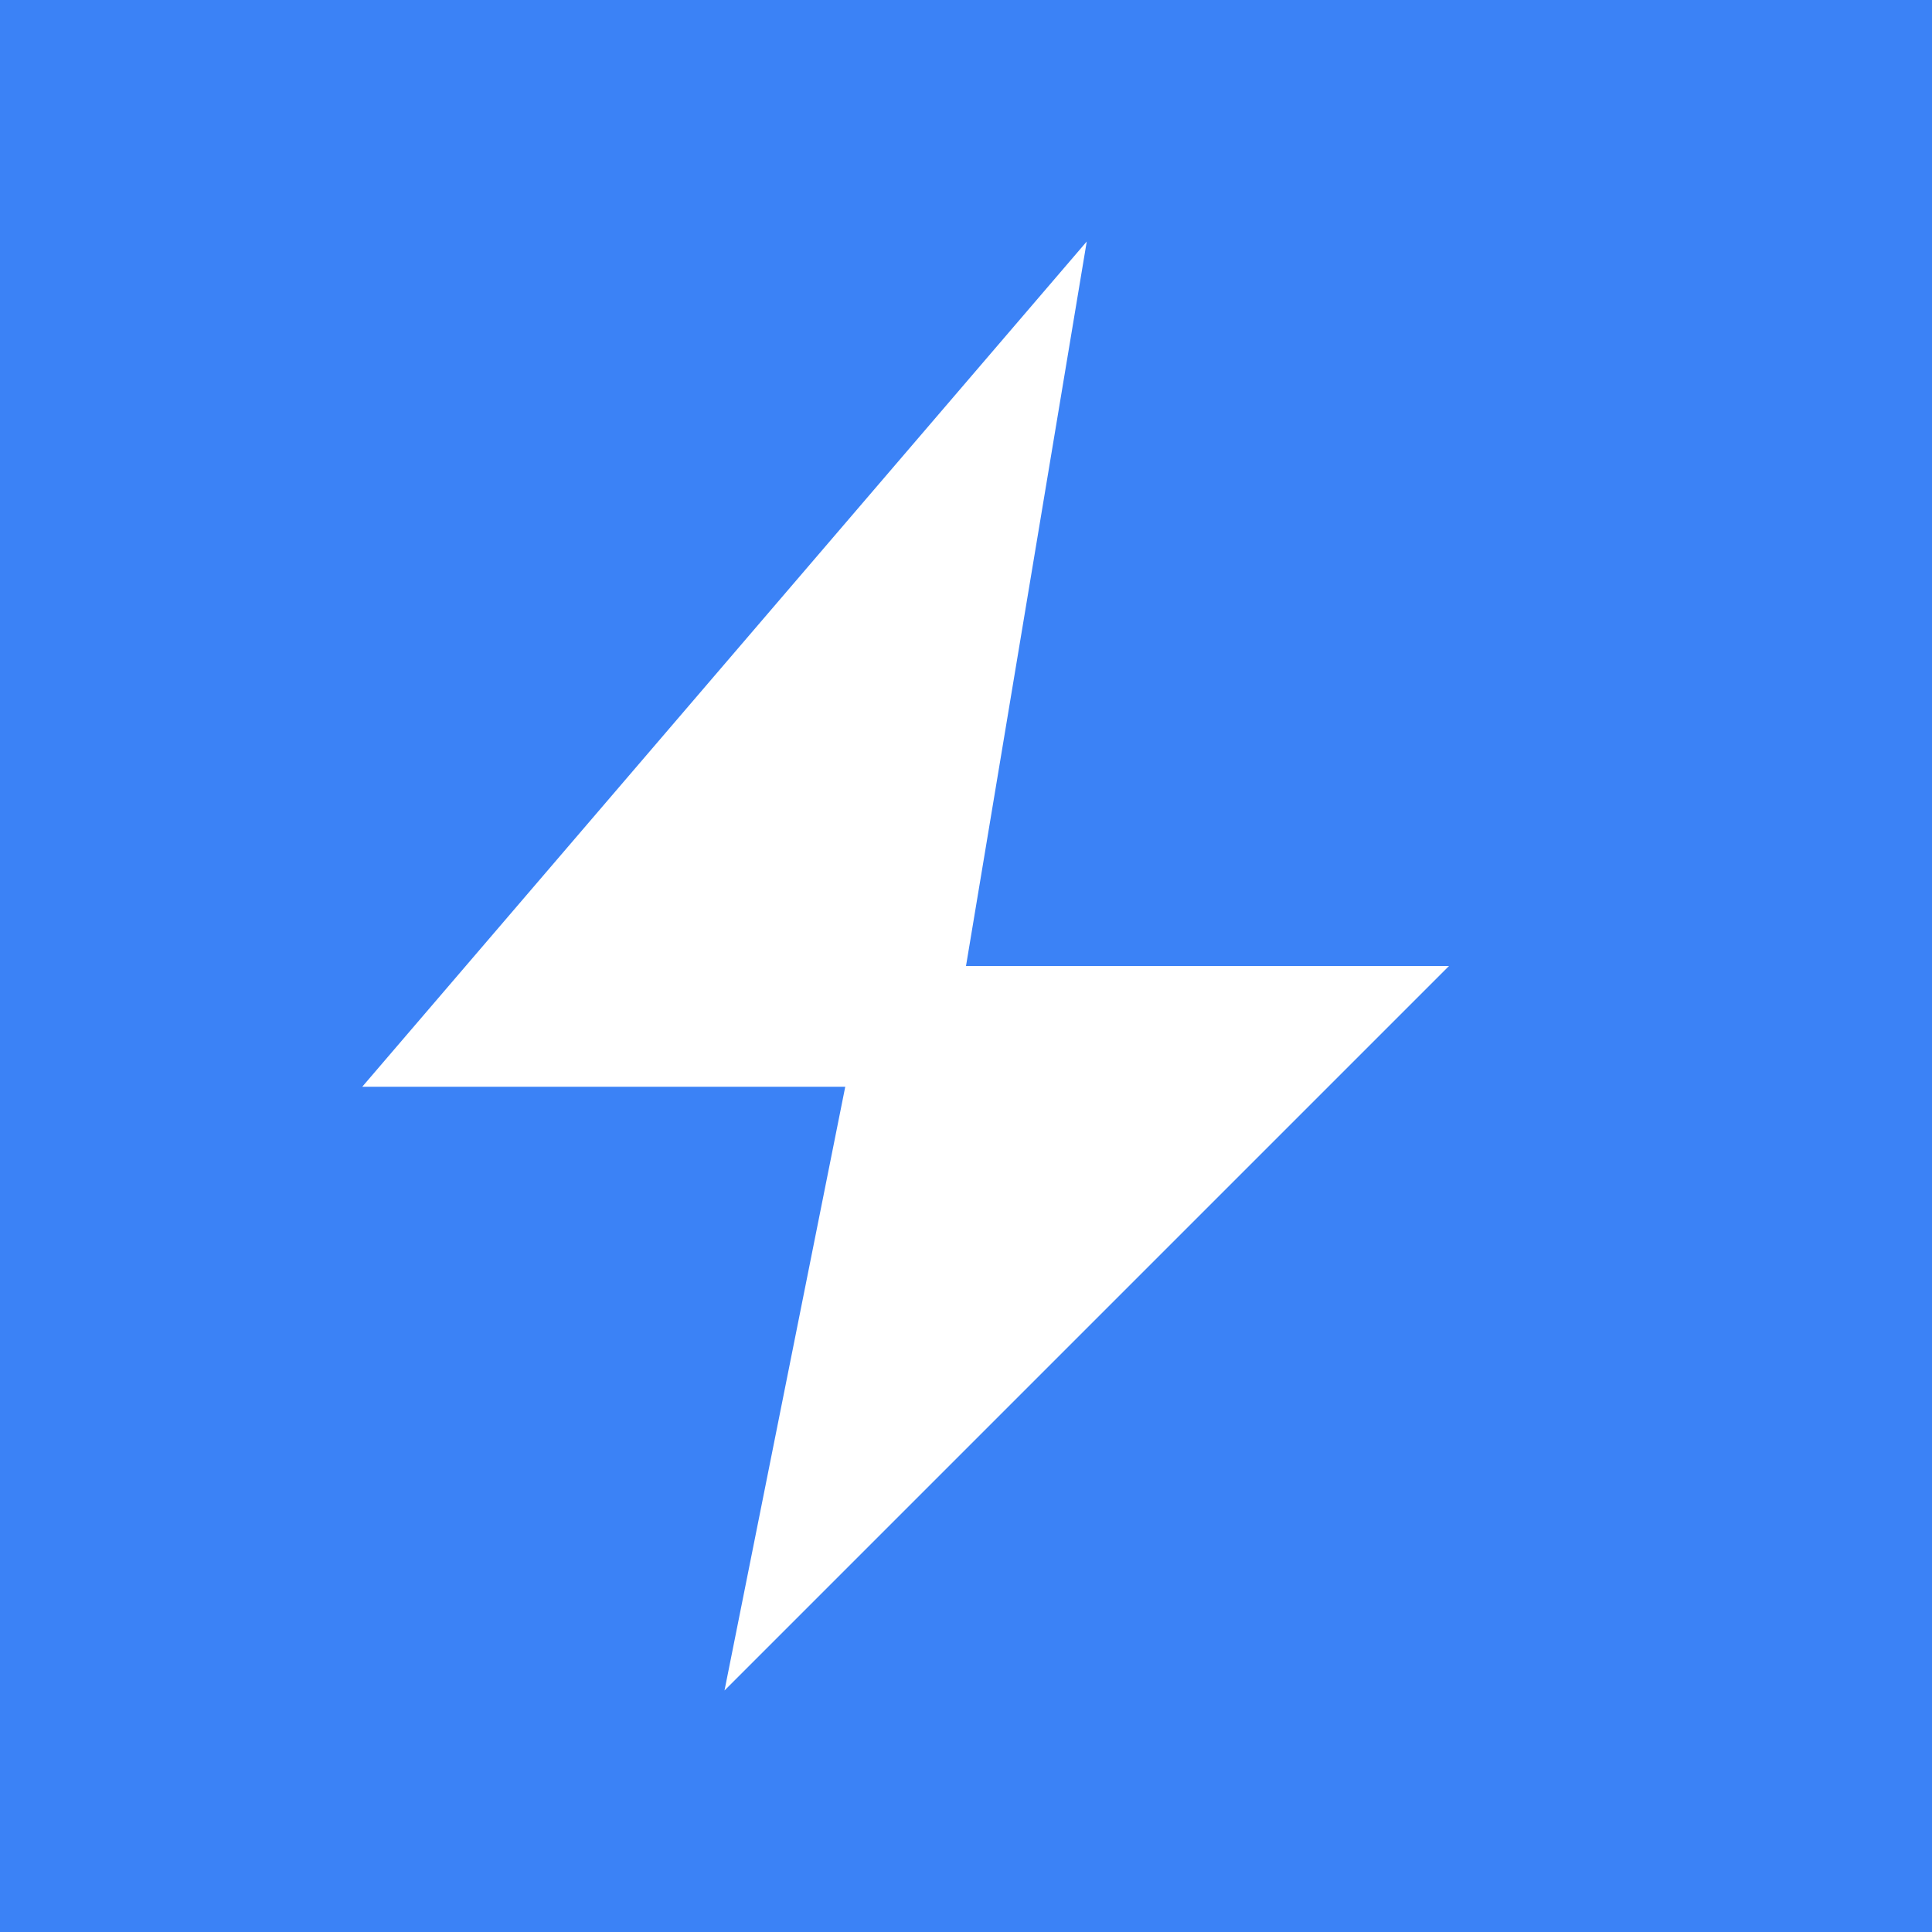
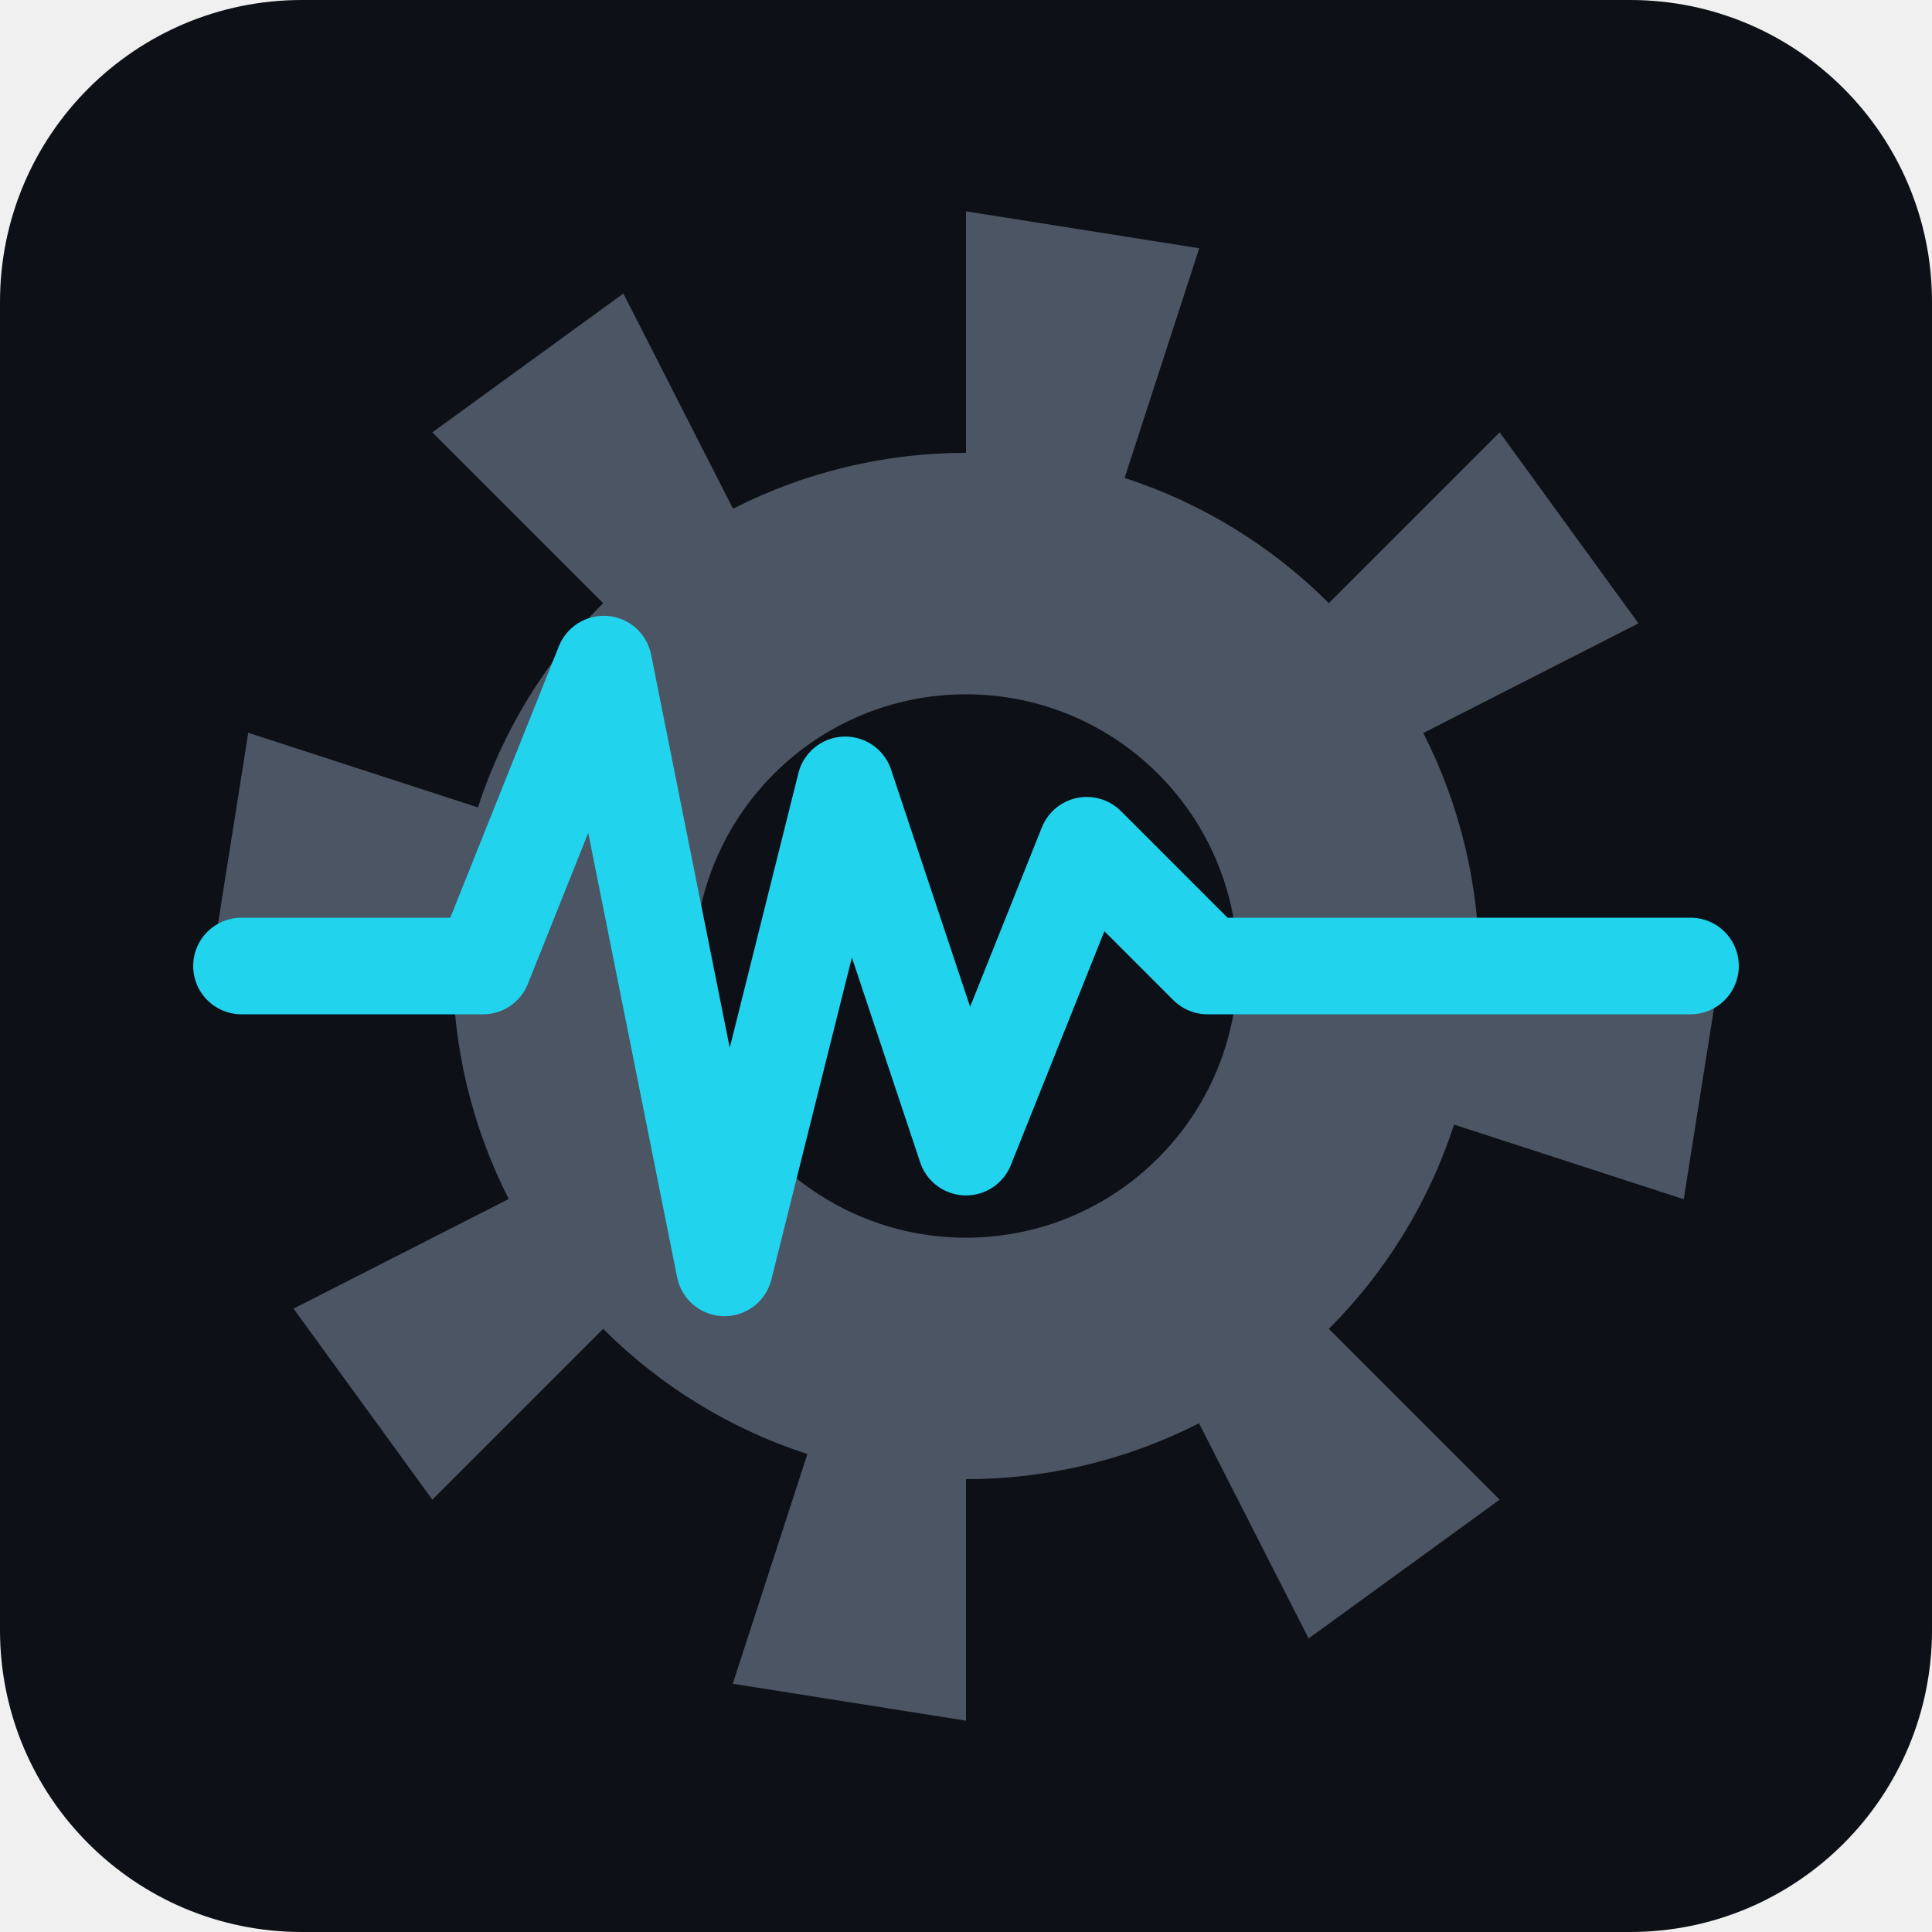
- <svg xmlns="http://www.w3.org/2000/svg" width="16" height="16" viewBox="0 0 16 16">
-   <rect width="16" height="16" fill="#3b82f6" />
-   <path d="M9 2L3 9h4l-1 5 6-6h-4l1-6z" fill="white" stroke="none" />
+ <svg xmlns="http://www.w3.org/2000/svg" width="16" height="16" viewBox="0 0 32 32">
+   <rect width="32" height="32" rx="5" fill="#0d1117" />
+   <path d="M 16.000 7.500 L 16.000 3.500 L 19.863 4.112 L 18.627 7.916 A 8.5 8.5 0 0 1 22.010 9.990 L 24.839 7.161 L 27.138 10.325 L 23.574 12.141 A 8.5 8.5 0 0 1 24.500 16.000 L 28.500 16.000 L 27.888 19.863 L 24.084 18.627 A 8.5 8.5 0 0 1 22.010 22.010 L 24.839 24.839 L 21.675 27.138 L 19.859 23.574 A 8.5 8.5 0 0 1 16.000 24.500 L 16.000 28.500 L 12.137 27.888 L 13.373 24.084 A 8.5 8.5 0 0 1 9.990 22.010 L 7.161 24.839 L 4.862 21.675 L 8.426 19.859 A 8.5 8.5 0 0 1 7.500 16.000 L 3.500 16.000 L 4.112 12.137 L 7.916 13.373 A 8.5 8.5 0 0 1 9.990 9.990 L 7.161 7.161 L 10.325 4.862 L 12.141 8.426 A 8.5 8.5 0 0 1 16.000 7.500 Z" fill="#4b5563" />
+   <circle cx="16" cy="16" r="4.5" fill="#0d1117" />
+   <polyline points="4,16 8,16 10,11 12,21 14,13 16,19 18,14 20,16 28,16" fill="none" stroke="#22d3ee" stroke-width="1.6" stroke-linecap="round" stroke-linejoin="round" />
</svg>
